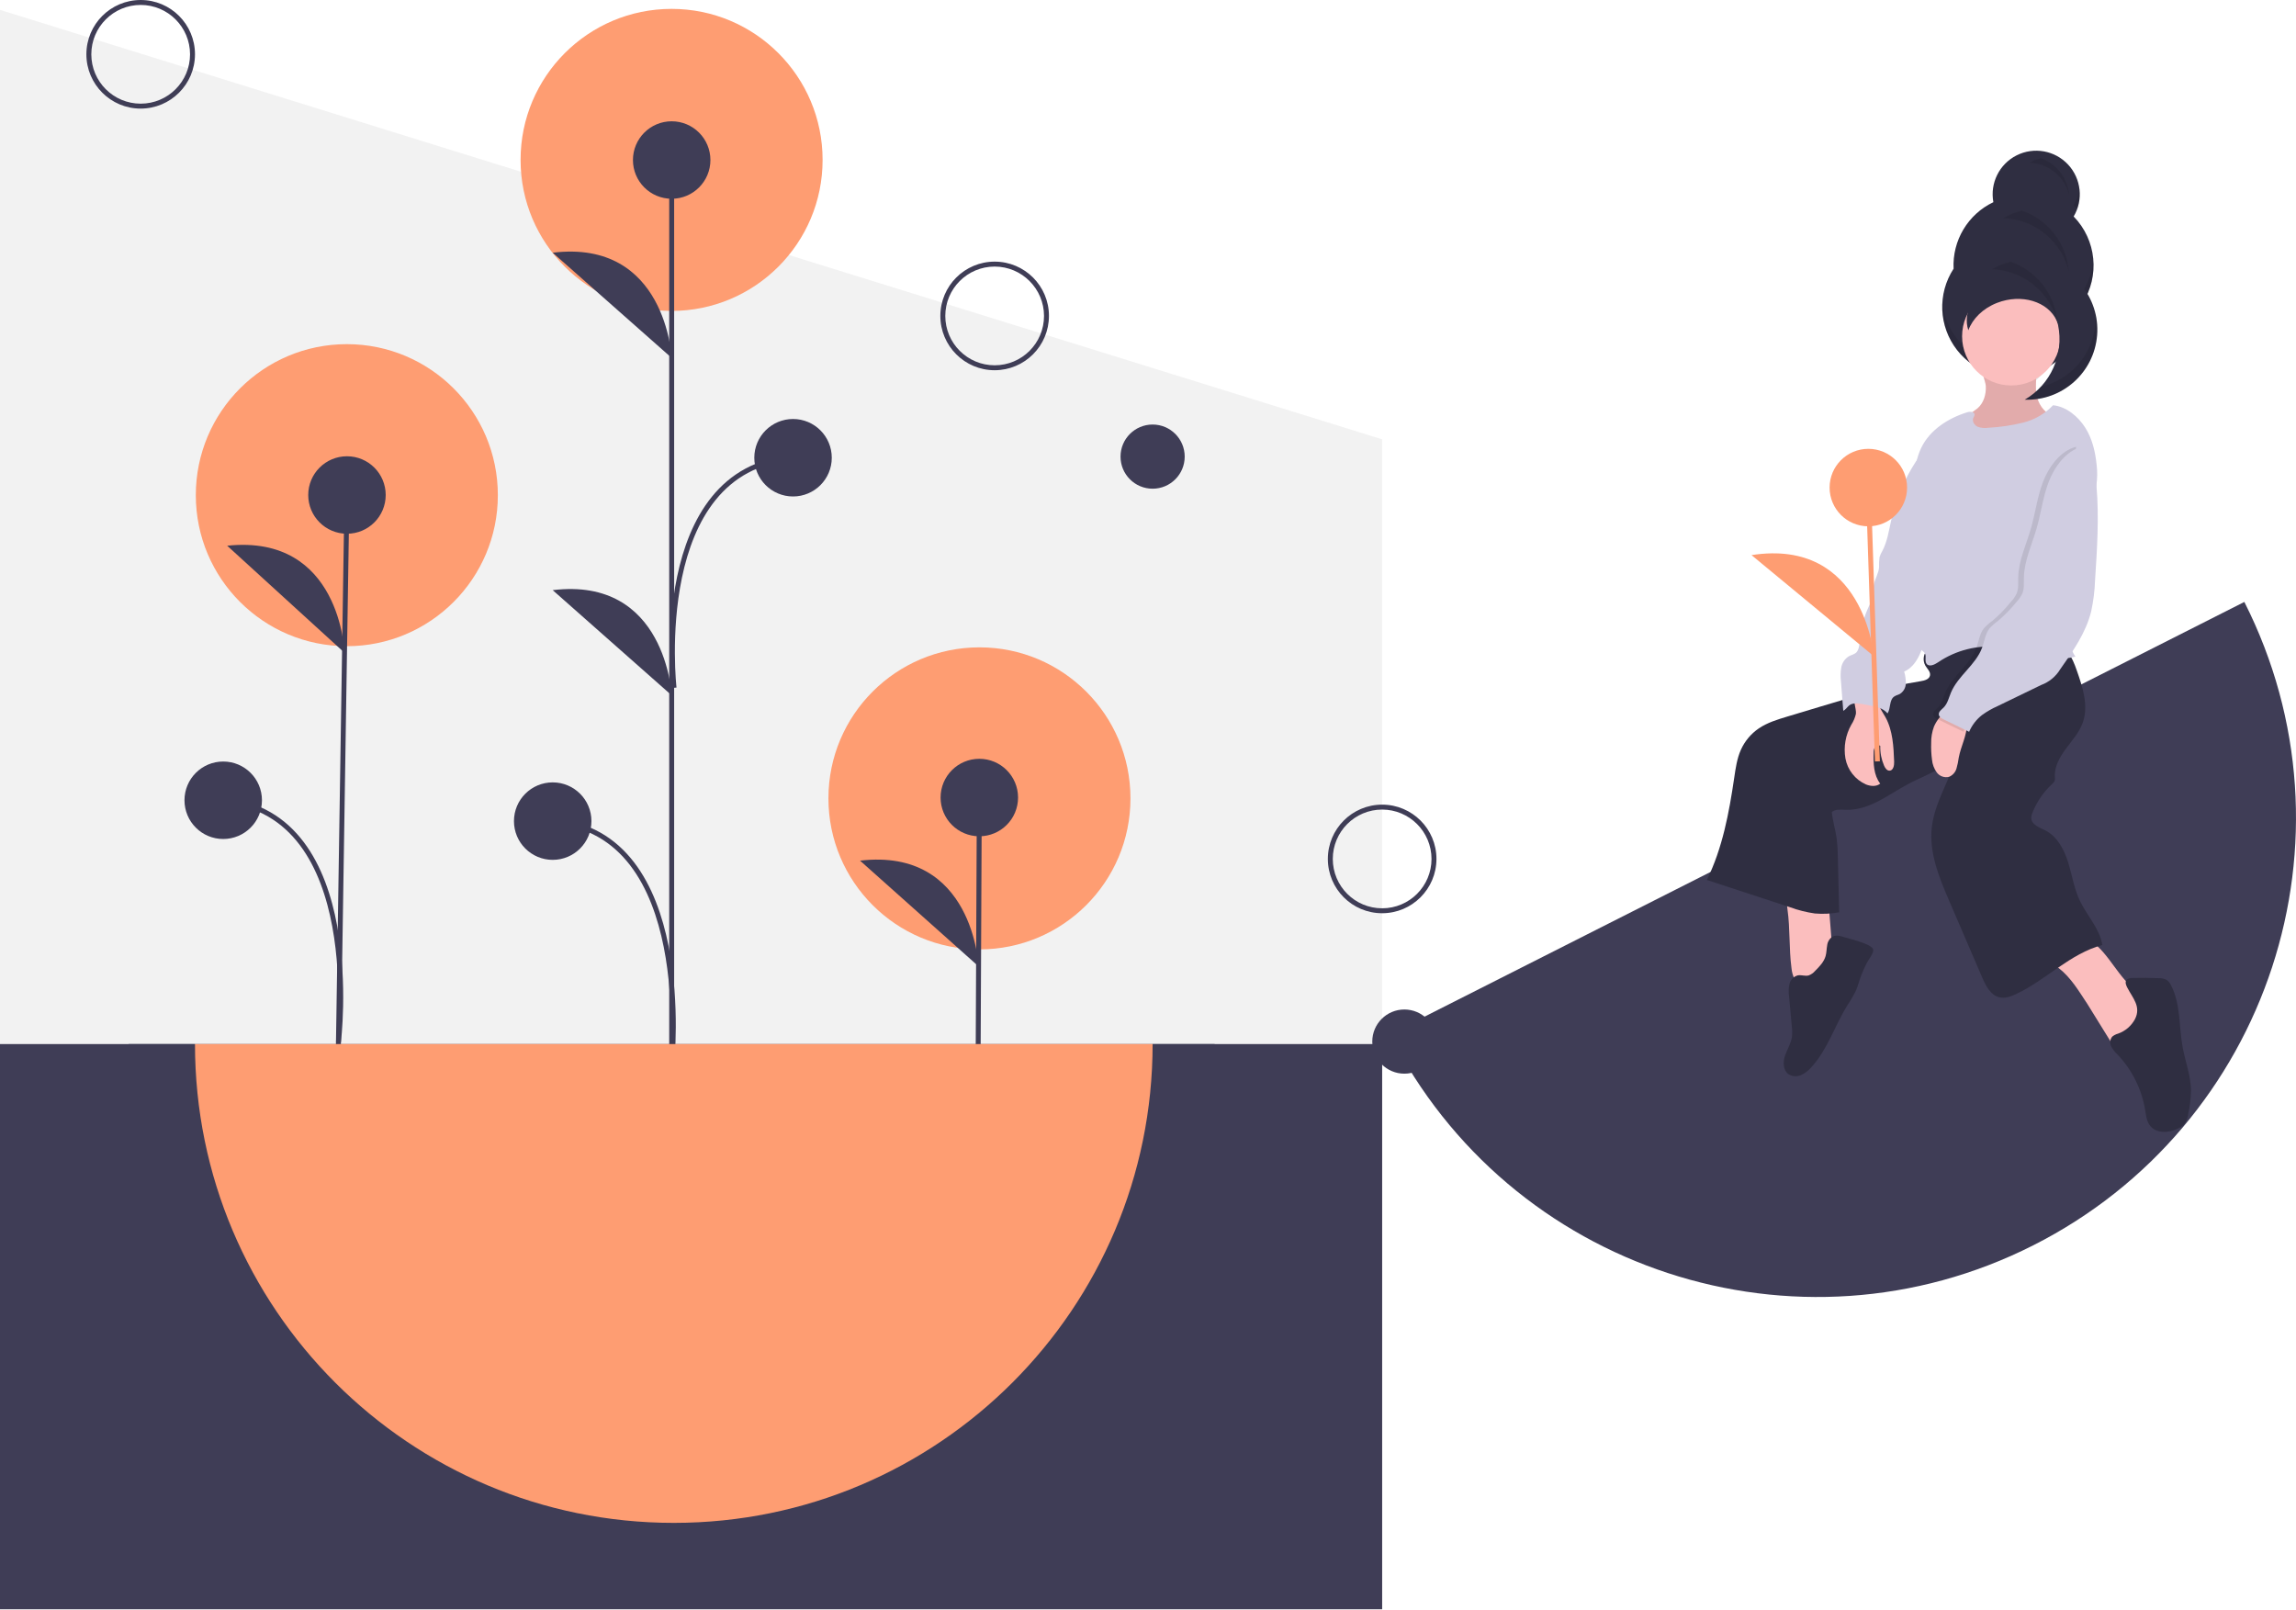
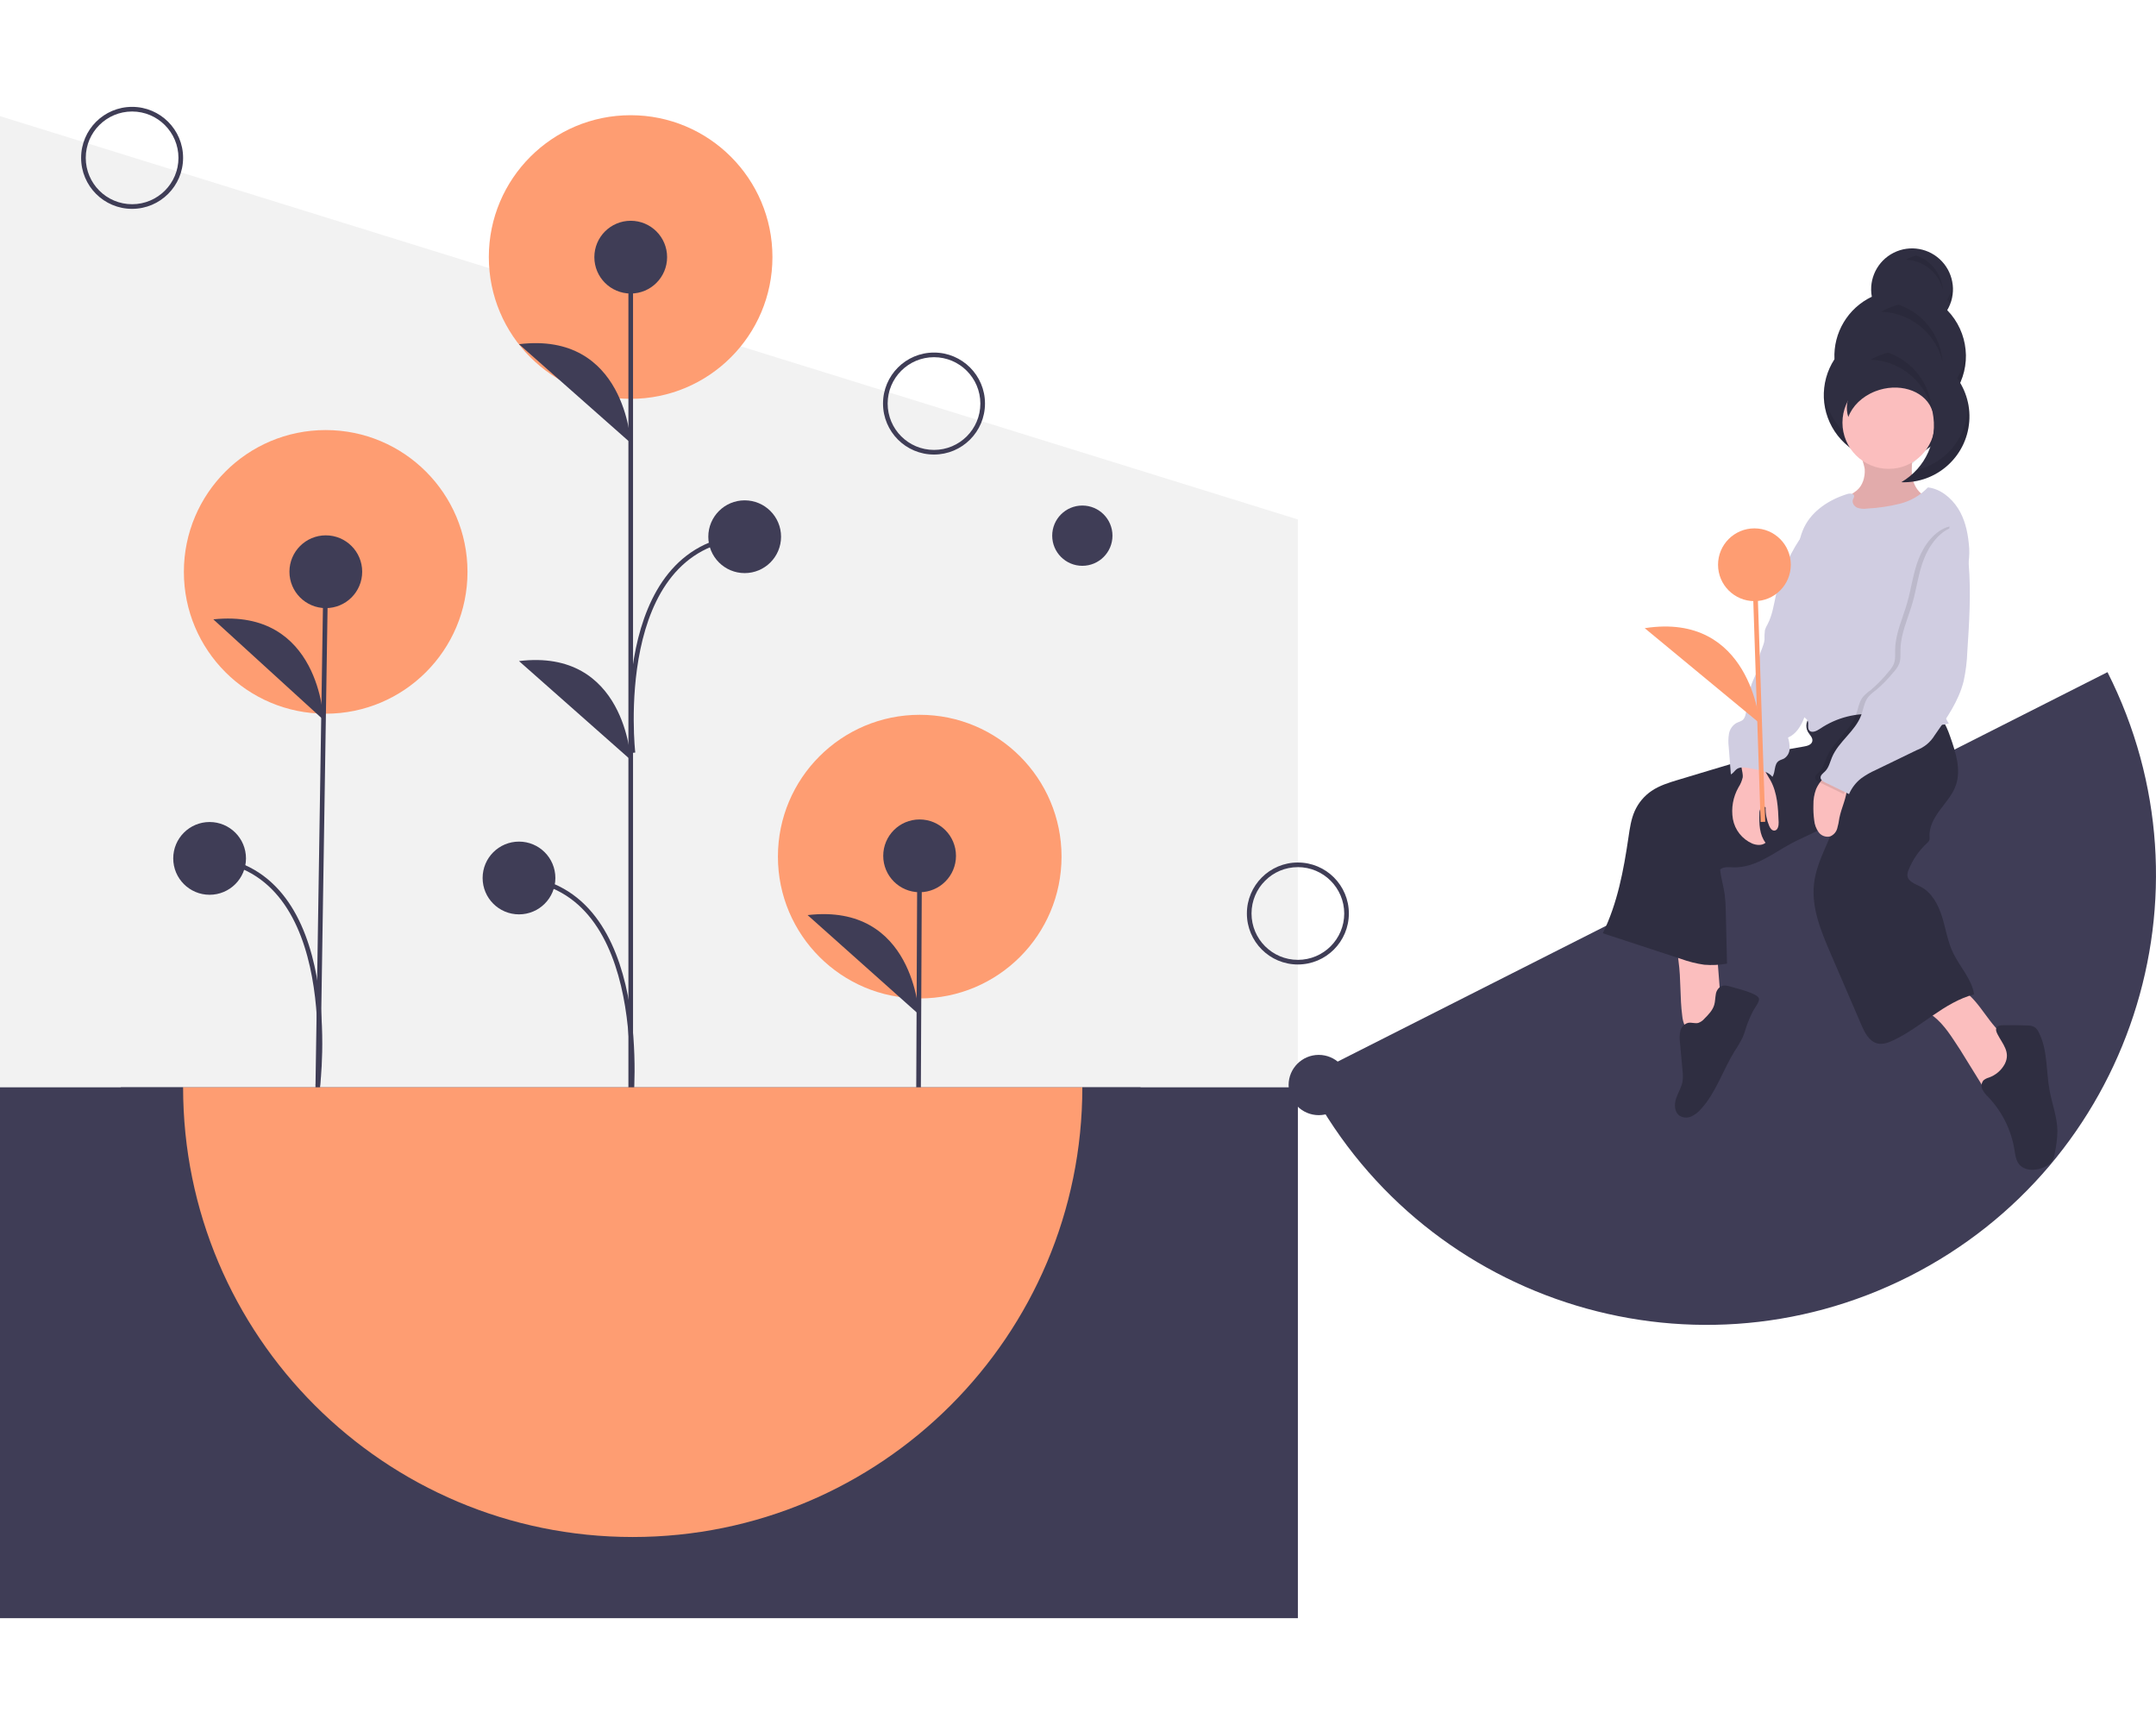
- <svg xmlns="http://www.w3.org/2000/svg" id="effa29f7-1903-425a-b28d-f3a5dd58d661" data-name="Layer 1" width="930.259" height="652" viewBox="0 0 930.259 652">
+ <svg xmlns="http://www.w3.org/2000/svg" id="effa29f7-1903-425a-b28d-f3a5dd58d661" data-name="Layer 1" width="250" height="200" viewBox="0 0 930.259 652">
  <defs>
    <linearGradient id="a876bd90-f878-4b77-89d3-57d6c6545783" x1="795.53" y1="278.269" x2="795.53" y2="266.11" gradientTransform="translate(168)" gradientUnits="userSpaceOnUse">
      <stop offset="0" stop-color="gray" stop-opacity="0.25" />
      <stop offset="0.535" stop-color="gray" stop-opacity="0.12" />
      <stop offset="1" stop-color="gray" stop-opacity="0.1" />
    </linearGradient>
  </defs>
  <polygon points="560 652 0 652 0 4 560 178 560 652" fill="#f2f2f2" />
  <rect x="52.129" y="423" width="440" height="205" fill="#3f3d56" />
  <circle cx="396.839" cy="323.463" r="61.186" fill="#fe9d72" />
  <line x1="396.284" y1="434.114" x2="396.786" y2="323.126" fill="#3f3d56" stroke="#3f3d56" stroke-miterlimit="10" stroke-width="2" />
  <circle cx="396.786" cy="323.126" r="15.695" fill="#3f3d56" />
  <path d="M531.347,515.53s-2.024-48.234-48.014-42.837" transform="translate(-134.8707 -124)" fill="#3f3d56" />
  <circle cx="140.524" cy="200.621" r="61.186" fill="#fe9d72" />
  <line x1="137.059" y1="426.503" x2="140.58" y2="200.553" fill="#3f3d56" stroke="#3f3d56" stroke-miterlimit="10" stroke-width="2" />
  <circle cx="140.58" cy="200.553" r="15.695" fill="#3f3d56" />
  <path d="M274.455,388.465s-1.49-48.254-47.537-43.365" transform="translate(-134.8707 -124)" fill="#3f3d56" />
  <path d="M271.997,546.189s11.534-92.568-46.686-97.96" transform="translate(-134.8707 -124)" fill="none" stroke="#3f3d56" stroke-miterlimit="10" stroke-width="2" />
  <circle cx="90.44" cy="324.228" r="15.695" fill="#3f3d56" />
  <circle cx="272.103" cy="64.785" r="61.186" fill="#fe9d72" />
  <line x1="272.141" y1="435.216" x2="272.141" y2="65.01" fill="#3f3d56" stroke="#3f3d56" stroke-miterlimit="10" stroke-width="2" />
  <circle cx="272.141" cy="64.835" r="15.695" fill="#3f3d56" />
  <circle cx="223.934" cy="332.68" r="15.695" fill="#3f3d56" />
  <path d="M407.012,269.007s-2.242-48.225-48.207-42.619" transform="translate(-134.8707 -124)" fill="#3f3d56" />
  <path d="M407.012,405.719s-2.242-48.225-48.207-42.619" transform="translate(-134.8707 -124)" fill="#3f3d56" />
  <path d="M407.012,554.902s10.09-93.737-48.207-98.221" transform="translate(-134.8707 -124)" fill="none" stroke="#3f3d56" stroke-miterlimit="10" stroke-width="2" />
  <circle cx="321.311" cy="185.452" r="15.695" fill="#3f3d56" />
  <path d="M407.975,402.673S397.885,313.937,456.182,309.452" transform="translate(-134.8707 -124)" fill="none" stroke="#3f3d56" stroke-miterlimit="10" stroke-width="2" />
  <path d="M537.871,274a22,22,0,1,1,22-22A22.025,22.025,0,0,1,537.871,274Zm0-42a20,20,0,1,0,20,20A20.023,20.023,0,0,0,537.871,232Z" transform="translate(-134.8707 -124)" fill="#3f3d56" />
  <path d="M191.871,168a22,22,0,1,1,22-22A22.025,22.025,0,0,1,191.871,168Zm0-42a20,20,0,1,0,20,20A20.023,20.023,0,0,0,191.871,126Z" transform="translate(-134.8707 -124)" fill="#3f3d56" />
  <path d="M694.871,494a22,22,0,1,1,22-22A22.025,22.025,0,0,1,694.871,494Zm0-42a20,20,0,1,0,20,20A20.023,20.023,0,0,0,694.871,452Z" transform="translate(-134.8707 -124)" fill="#3f3d56" />
  <circle cx="467" cy="185" r="13" fill="#3f3d56" />
  <circle cx="569" cy="422" r="13" fill="#3f3d56" />
  <path d="M694.871,776V547h-93c0,107.143-86.857,194-194,194s-194-86.857-194-194h-79V776Z" transform="translate(-134.8707 -124)" fill="#3f3d56" />
  <path d="M407.871,741c107.143,0,194-86.857,194-194h-388C213.871,654.143,300.727,741,407.871,741Z" transform="translate(-134.8707 -124)" fill="#fe9d72" />
  <path d="M958.654,628.557c95.608-48.361,133.908-165.072,85.547-260.679L697.974,543.01C746.336,638.617,863.046,676.918,958.654,628.557Z" transform="translate(-134.8707 -124)" fill="#3f3d56" />
  <path d="M965.667,267.503c.644-.438,1.267-.905,1.873-1.393a28.717,28.717,0,0,1-5.971,10.2h0c-.626.69-1.294,1.335-1.981,1.959-.014-.158-.029-.316-.037-.474-.08-1.53.031-3.14.052-4.715A20.115,20.115,0,0,0,965.667,267.503Z" transform="translate(-134.8707 -124)" fill="url(#a876bd90-f878-4b77-89d3-57d6c6545783)" />
  <path d="M975.049,211.711a17.649,17.649,0,1,0-32.535-5.802,28.337,28.337,0,0,0-16.12,26.96,28.373,28.373,0,1,0,52.146,15.485c0-.452-.013-.902-.034-1.349a28.369,28.369,0,0,0-3.457-35.294Z" transform="translate(-134.8707 -124)" fill="#2f2e41" />
  <g opacity="0.1">
    <path d="M942.28,201.429c.079-.039.155-.083.234-.121-.057-.306-.095-.616-.136-.926-.009.065-.021.128-.028.193C942.316,200.861,942.3,201.144,942.28,201.429Z" transform="translate(-134.8707 -124)" />
    <path d="M982.903,230.314a28.25,28.25,0,0,1-4.396,12.089c.021.447.034.896.034,1.349a28.37,28.37,0,0,1-56.649,2.287c-.062.764-.1,1.534-.1,2.314a28.374,28.374,0,1,0,56.749,0c0-.452-.013-.902-.034-1.349a28.287,28.287,0,0,0,4.5-17.815C982.975,229.564,982.948,229.938,982.903,230.314Z" transform="translate(-134.8707 -124)" />
    <path d="M977.377,200.362a17.581,17.581,0,0,1-2.328,6.748c.496.51.965,1.044,1.421,1.588a17.655,17.655,0,0,0,.907-8.336Z" transform="translate(-134.8707 -124)" />
  </g>
  <path d="M860.708,516.135a12.942,12.942,0,0,0,1.289,4.642,5.134,5.134,0,0,0,3.762,2.754,7.591,7.591,0,0,0,4.15-1.203c2.526-1.319,5.148-2.853,6.467-5.379,1.277-2.446,1.093-5.365.877-8.116l-1.696-21.636c-4.086-.112-8.192-.111-12.275.112-4.044.22-4.754,1.173-4.191,5.121C860.21,500.287,859.665,508.27,860.708,516.135Z" transform="translate(-134.8707 -124)" fill="#fbbebe" />
  <path d="M980.6,530.758l9.724,15.71a3.841,3.841,0,0,0,2.115,1.989,3.319,3.319,0,0,0,2.032-.353c3.243-1.417,5.725-4.109,8.107-6.726,1.616-1.776,3.286-3.65,3.893-5.973a7.611,7.611,0,0,0-1.943-7.16,23.559,23.559,0,0,0-3.666-2.62c-7.687-5.185-11.156-15.034-18.744-20.362a2.959,2.959,0,0,0-1.537-.661,3.179,3.179,0,0,0-1.579.53q-5.187,2.843-10.373,5.686c-4.492,2.457-3.068,2.746.343,5.393C973.996,520.109,977.135,525.56,980.6,530.758Z" transform="translate(-134.8707 -124)" fill="#fbbebe" />
  <path d="M881.814,503.621c-1.424-.449-3.02-.853-4.363-.2a4.812,4.812,0,0,0-2.274,3.585c-.271,1.444-.238,2.942-.639,4.355-.676,2.383-2.492,4.245-4.242,5.998a6.185,6.185,0,0,1-2.663,1.854c-1.402.359-2.893-.298-4.319-.048a4.702,4.702,0,0,0-3.407,3.473,13.835,13.835,0,0,0-.166,5.095l1.104,12.059a18.274,18.274,0,0,1,.045,4.431c-.407,2.651-1.948,4.977-2.802,7.519s-.807,5.788,1.332,7.405a5.358,5.358,0,0,0,5.119.451A11.898,11.898,0,0,0,868.778,556.379c6.549-7.142,9.473-16.815,14.567-25.059a48.795,48.795,0,0,0,3.481-5.974c.699-1.602,1.143-3.3,1.709-4.954a49.459,49.459,0,0,1,2.805-6.435c.606-1.188,2.925-4.047,2.438-5.373C892.947,506.322,884.02,504.317,881.814,503.621Z" transform="translate(-134.8707 -124)" fill="#2f2e41" />
  <path d="M999.905,536.883a12.466,12.466,0,0,1-6.89,5.905,6.219,6.219,0,0,0-2.342,1.212,3.625,3.625,0,0,0-.41,3.972,12.736,12.736,0,0,0,2.605,3.326,42.989,42.989,0,0,1,11.166,22.502c.348,2.131.576,4.396,1.851,6.138,2.491,3.403,7.793,3.181,11.538,1.241a7.46,7.46,0,0,0,2.886-2.34,9.38,9.38,0,0,0,1.167-3.559,49.064,49.064,0,0,0,1.115-9.444c-.073-5.995-2.325-11.727-3.4-17.625-1.527-8.371-.762-17.388-4.66-24.952a5.566,5.566,0,0,0-1.78-2.238,6.248,6.248,0,0,0-3.17-.711q-5.283-.216-10.573-.093c-.988.023-2.143.147-2.655.993-.523.865-.066,1.968.394,2.868C998.93,528.347,1002.466,531.761,999.905,536.883Z" transform="translate(-134.8707 -124)" fill="#2f2e41" />
  <path d="M916.242,386.835a5.44,5.44,0,0,0-1.276,6.868c.781,1.294,2.182,2.498,1.875,3.978-.319,1.536-2.207,2.058-3.757,2.304-13.655,2.172-26.944,6.17-40.184,10.156l-13.888,4.181c-4.004,1.206-8.079,2.444-11.539,4.793a20.768,20.768,0,0,0-7.258,8.671c-1.588,3.56-2.133,7.481-2.7,11.338-2.086,14.192-4.749,28.524-11.081,41.394l33.683,11.045a49.485,49.485,0,0,0,10.092,2.54,37.612,37.612,0,0,0,9.83-.476c-.209-7.521-.336-15.269-.546-22.79a63.977,63.977,0,0,0-.462-7.107c-.505-3.604-1.623-7.111-1.972-10.733,1.554-1.282,3.812-.963,5.826-.904,4.595.134,9.081-1.463,13.167-3.569s7.886-4.729,11.95-6.878c6.771-3.58,14.471-5.989,19.639-11.641-2.633,10.034-8.852,18.777-10.055,29.08-1.216,10.41,3.021,20.597,7.169,30.222L938.006,520.06c1.463,3.395,3.411,7.212,7.019,8.022,2.248.505,4.566-.339,6.652-1.316,12.196-5.712,21.953-16.45,34.976-19.885-.97-6.449-6.066-11.78-8.952-17.628-2.434-4.932-3.229-10.486-4.85-15.742s-4.408-10.581-9.308-13.079c-2.327-1.186-5.461-2.218-5.678-4.821a5.453,5.453,0,0,1,.518-2.42,31.558,31.558,0,0,1,7.926-11.538,3.505,3.505,0,0,0,1.042-1.304,3.932,3.932,0,0,0,.077-1.552c-.246-4.187,1.996-8.104,4.498-11.471s5.391-6.572,6.801-10.522c2.425-6.792.018-14.256-2.379-21.058-.969-2.749-1.988-5.583-3.978-7.713-3.121-3.339-7.981-4.302-12.525-4.8C945.155,381.623,927.915,377.772,916.242,386.835Z" transform="translate(-134.8707 -124)" fill="#2f2e41" />
  <g opacity="0.1">
    <path d="M914.713,388.866a2.819,2.819,0,0,0,2.128-1.921,2.054,2.054,0,0,0,.034-.573c-.211.153-.425.302-.633.463A5.042,5.042,0,0,0,914.713,388.866Z" transform="translate(-134.8707 -124)" />
  </g>
  <path d="M939.456,280.385c.175,3.355-.838,6.946-3.417,9.099-.828.691-1.788,1.214-2.584,1.941a6.983,6.983,0,0,0,1.021,10.608c2.678,1.634,6.084,1.193,9.175.657a53.601,53.601,0,0,0,12.043-3.142,19.987,19.987,0,0,0,9.492-7.774c-3.366-1.877-5.199-5.819-5.403-9.667-.205-3.854.852-8.226-1.589-11.216-2.35-2.879-6.773-2.858-10.355-1.87-1.798.496-3.539,1.182-5.34,1.667-.912.246-3.926.252-4.522.924C936.892,272.834,939.355,278.444,939.456,280.385Z" transform="translate(-134.8707 -124)" fill="#fbbebe" />
  <path d="M939.456,280.385c.175,3.355-.838,6.946-3.417,9.099-.828.691-1.788,1.214-2.584,1.941a6.983,6.983,0,0,0,1.021,10.608c2.678,1.634,6.084,1.193,9.175.657a53.601,53.601,0,0,0,12.043-3.142,19.987,19.987,0,0,0,9.492-7.774c-3.366-1.877-5.199-5.819-5.403-9.667-.205-3.854.852-8.226-1.589-11.216-2.35-2.879-6.773-2.858-10.355-1.87-1.798.496-3.539,1.182-5.34,1.667-.912.246-3.926.252-4.522.924C936.892,272.834,939.355,278.444,939.456,280.385Z" transform="translate(-134.8707 -124)" opacity="0.1" />
  <circle cx="814.912" cy="136.24" r="19.939" fill="#fbbebe" />
  <path d="M886.822,413.213a13.617,13.617,0,0,1-1.877,4.427,20.743,20.743,0,0,0-2.38,13.607,14.36,14.36,0,0,0,8.381,10.594c1.866.735,4.179.929,5.718-.358-2.664-3.465-2.805-8.196-2.646-12.564a4.166,4.166,0,0,1,.559-2.332,1.465,1.465,0,0,1,2.106-.374,18.965,18.965,0,0,0,1.557,8.006c.422.971,1.142,2.043,2.201,2.016,1.518-.04,1.928-2.096,1.871-3.614-.235-6.184-.538-12.625-3.519-18.048-1.091-1.985-2.546-3.849-2.961-6.076a3.607,3.607,0,0,0-.762-2.127,2.719,2.719,0,0,0-1.122-.523c-1.716-.485-5.779-1.995-7.196-.387C885.234,407.186,887.097,411.152,886.822,413.213Z" transform="translate(-134.8707 -124)" fill="#fbbebe" />
  <path d="M916.433,307.275c-2.287-.257-4.092,1.836-5.345,3.766a72.847,72.847,0,0,0-9.923,23.527c-.966,4.27-1.573,8.705-3.6,12.585a12.196,12.196,0,0,0-1.172,2.561,25.271,25.271,0,0,0-.183,4.127c-.211,2.491-1.683,4.705-2.177,7.156-.295,1.461-.235,2.973-.497,4.44-.459,2.569-1.871,4.854-2.774,7.303-1.59,4.311-1.576,9.045-2.746,13.489a4.661,4.661,0,0,1-.924,2.005c-.793.871-2.061,1.084-3.099,1.643a6.715,6.715,0,0,0-3.113,4.596,19.895,19.895,0,0,0-.106,5.707l.917,11.794c.945-.396,1.561-1.465,2.349-2.12,1.442-1.199,3.559-.93,5.403-.595l2.687.487c2.749.498,5.738,1.133,7.501,3.3,1.401-2.191.6-5.42,2.754-6.878.7-.474,1.568-.635,2.306-1.047a5.146,5.146,0,0,0,2.347-4.138,15.2,15.2,0,0,0-.675-4.885c3.452-1.458,5.593-4.952,6.943-8.448a69.837,69.837,0,0,0,3.21-13.03c3.118-17.527,5.968-35.18,6.251-52.98a25.435,25.435,0,0,0-.971-8.83C920.815,309.997,919.392,307.608,916.433,307.275Z" transform="translate(-134.8707 -124)" fill="#d0cde1" />
  <path d="M966.701,288.187a25.108,25.108,0,0,1-12.127,7.043,74.891,74.891,0,0,1-14.043,2.069,8.737,8.737,0,0,1-4.343-.375c-1.339-.607-2.356-2.192-1.811-3.557a3.794,3.794,0,0,0,.524-1.383c-.023-1.215-1.81-1.315-2.971-.956-7.676,2.374-15.036,7.075-18.579,14.286-2.001,4.073-2.661,8.654-3.296,13.148-1.669,11.82-3.333,23.896-1.096,35.622,1.193,6.252,3.487,12.347,3.63,18.71.08,3.566-.521,7.118-.493,10.685a5.37,5.37,0,0,0,.945,3.525c.552.641,1.385,1.046,1.77,1.799.644,1.26-.217,2.99.631,4.124,1.044,1.396,3.225.394,4.663-.591a37.107,37.107,0,0,1,24.672-6.211c10.45,1.121,20.834,6.691,30.969,3.908a14.929,14.929,0,0,1-1.345-2.412c-5.054-16.606-4.712-35.169,2.852-50.793,2.584-5.338,6.013-10.425,7.003-16.271a30.98,30.98,0,0,0,.094-8.254c-.533-5.308-1.797-10.66-4.681-15.147S972.009,288.712,966.701,288.187Z" transform="translate(-134.8707 -124)" fill="#d0cde1" />
  <path d="M918.463,418.344a18.161,18.161,0,0,0-1.148,6.787,39.715,39.715,0,0,0,.33,6.626,10.553,10.553,0,0,0,1.937,5.205,4.764,4.764,0,0,0,4.978,1.77,5.222,5.222,0,0,0,3.003-3.339,30.519,30.519,0,0,0,.942-4.547c.874-4.526,3.251-8.774,3.292-13.383a3.764,3.764,0,0,0-.254-1.604c-.864-1.895-5.099-4.021-7.169-3.702C921.786,412.557,919.402,416.156,918.463,418.344Z" transform="translate(-134.8707 -124)" fill="#fbbebe" />
  <path d="M976.002,305.02c-.395,3.964,3.441,6.952,4.957,10.636a17.906,17.906,0,0,1,1.046,5.351c1.065,12.676.238,25.426-.59,38.119a71.781,71.781,0,0,1-1.566,12.564c-2.14,8.674-7.405,16.193-12.565,23.488a15.117,15.117,0,0,1-7.693,6.345l-17.704,8.576a34.27,34.27,0,0,0-6.288,3.616,17.201,17.201,0,0,0-5.206,6.778c-3.435-1.755-7.001-3.331-10.435-5.086-.804-.411-1.703-.947-1.842-1.839-.186-1.197,1.065-2.042,1.926-2.894,1.611-1.594,2.108-3.956,2.98-6.047,2.849-6.833,10.015-11.206,12.6-18.143.993-2.666,1.297-5.679,3.058-7.913a19.622,19.622,0,0,1,3.378-2.981,57.46,57.46,0,0,0,7.488-7.666,12.997,12.997,0,0,0,2.449-3.586c.774-1.969.542-4.164.582-6.279.132-6.924,3.262-13.381,5.179-20.036,1.805-6.267,2.558-12.841,4.926-18.917S969.688,306.654,976.002,305.02Z" transform="translate(-134.8707 -124)" opacity="0.1" />
  <path d="M978.302,305.02c-.395,3.964,3.441,6.952,4.957,10.636a17.906,17.906,0,0,1,1.046,5.351c1.065,12.676.238,25.426-.59,38.119a71.781,71.781,0,0,1-1.566,12.564c-2.14,8.674-7.405,16.193-12.565,23.488a15.117,15.117,0,0,1-7.693,6.345l-17.704,8.576a34.27,34.27,0,0,0-6.288,3.616,17.202,17.202,0,0,0-5.206,6.778c-3.435-1.755-7.001-3.331-10.435-5.086-.804-.411-1.703-.947-1.842-1.839-.186-1.197,1.065-2.042,1.926-2.894,1.611-1.594,2.108-3.956,2.98-6.047,2.849-6.833,10.015-11.206,12.6-18.143.993-2.666,1.297-5.679,3.058-7.913a19.623,19.623,0,0,1,3.378-2.981,57.459,57.459,0,0,0,7.488-7.666,12.998,12.998,0,0,0,2.449-3.586c.774-1.969.542-4.164.582-6.279.132-6.924,3.262-13.381,5.179-20.036,1.805-6.267,2.558-12.841,4.926-18.917S971.989,306.654,978.302,305.02Z" transform="translate(-134.8707 -124)" fill="#d0cde1" />
  <path d="M959.67,229.416a28.245,28.245,0,0,0-17.704,3.665c.787.029,1.577.083,2.373.179a28.372,28.372,0,0,1,10.897,52.674,28.371,28.371,0,0,0,4.434-56.518Z" transform="translate(-134.8707 -124)" fill="#2f2e41" />
  <path d="M968.399,245.19a12.969,12.969,0,0,1,.224,9.938,12.649,12.649,0,0,0-.465-1.21c-3.507-7.804-14.311-11.034-24.131-7.215-5.785,2.25-9.936,6.445-11.655,11.107-2.5-7.544,2.578-16.212,11.896-19.835C954.088,234.156,964.892,237.386,968.399,245.19Z" transform="translate(-134.8707 -124)" fill="#2f2e41" />
  <g opacity="0.1">
    <path d="M968.454,254.509a28.405,28.405,0,0,0-18.961-24.478,28.351,28.351,0,0,0-7.526,3.051c.787.029,1.577.083,2.373.179A28.379,28.379,0,0,1,968.454,254.509Z" transform="translate(-134.8707 -124)" />
    <path d="M973.055,233.804a28.405,28.405,0,0,0-18.961-24.478,28.351,28.351,0,0,0-7.526,3.051c.787.029,1.577.083,2.373.179A28.379,28.379,0,0,1,973.055,233.804Z" transform="translate(-134.8707 -124)" />
    <path d="M973.172,202.877a17.143,17.143,0,0,0-11.443-14.773,17.111,17.111,0,0,0-4.542,1.841c.475.018.952.05,1.432.108A17.127,17.127,0,0,1,973.172,202.877Z" transform="translate(-134.8707 -124)" />
    <path d="M983.784,250.665a28.395,28.395,0,0,1-21.98,29.977,28.55,28.55,0,0,1-6.568,5.293,28.369,28.369,0,0,0,28.548-35.27Z" transform="translate(-134.8707 -124)" />
  </g>
  <line x1="760.656" y1="308.469" x2="756.987" y2="197.541" fill="none" stroke="#fe9d72" stroke-miterlimit="10" stroke-width="2" />
  <circle cx="756.987" cy="197.541" r="15.695" fill="#fe9d72" />
  <path d="M894.119,389.908s-3.835-48.124-49.59-41.002" transform="translate(-134.8707 -124)" fill="#fe9d72" />
</svg>
